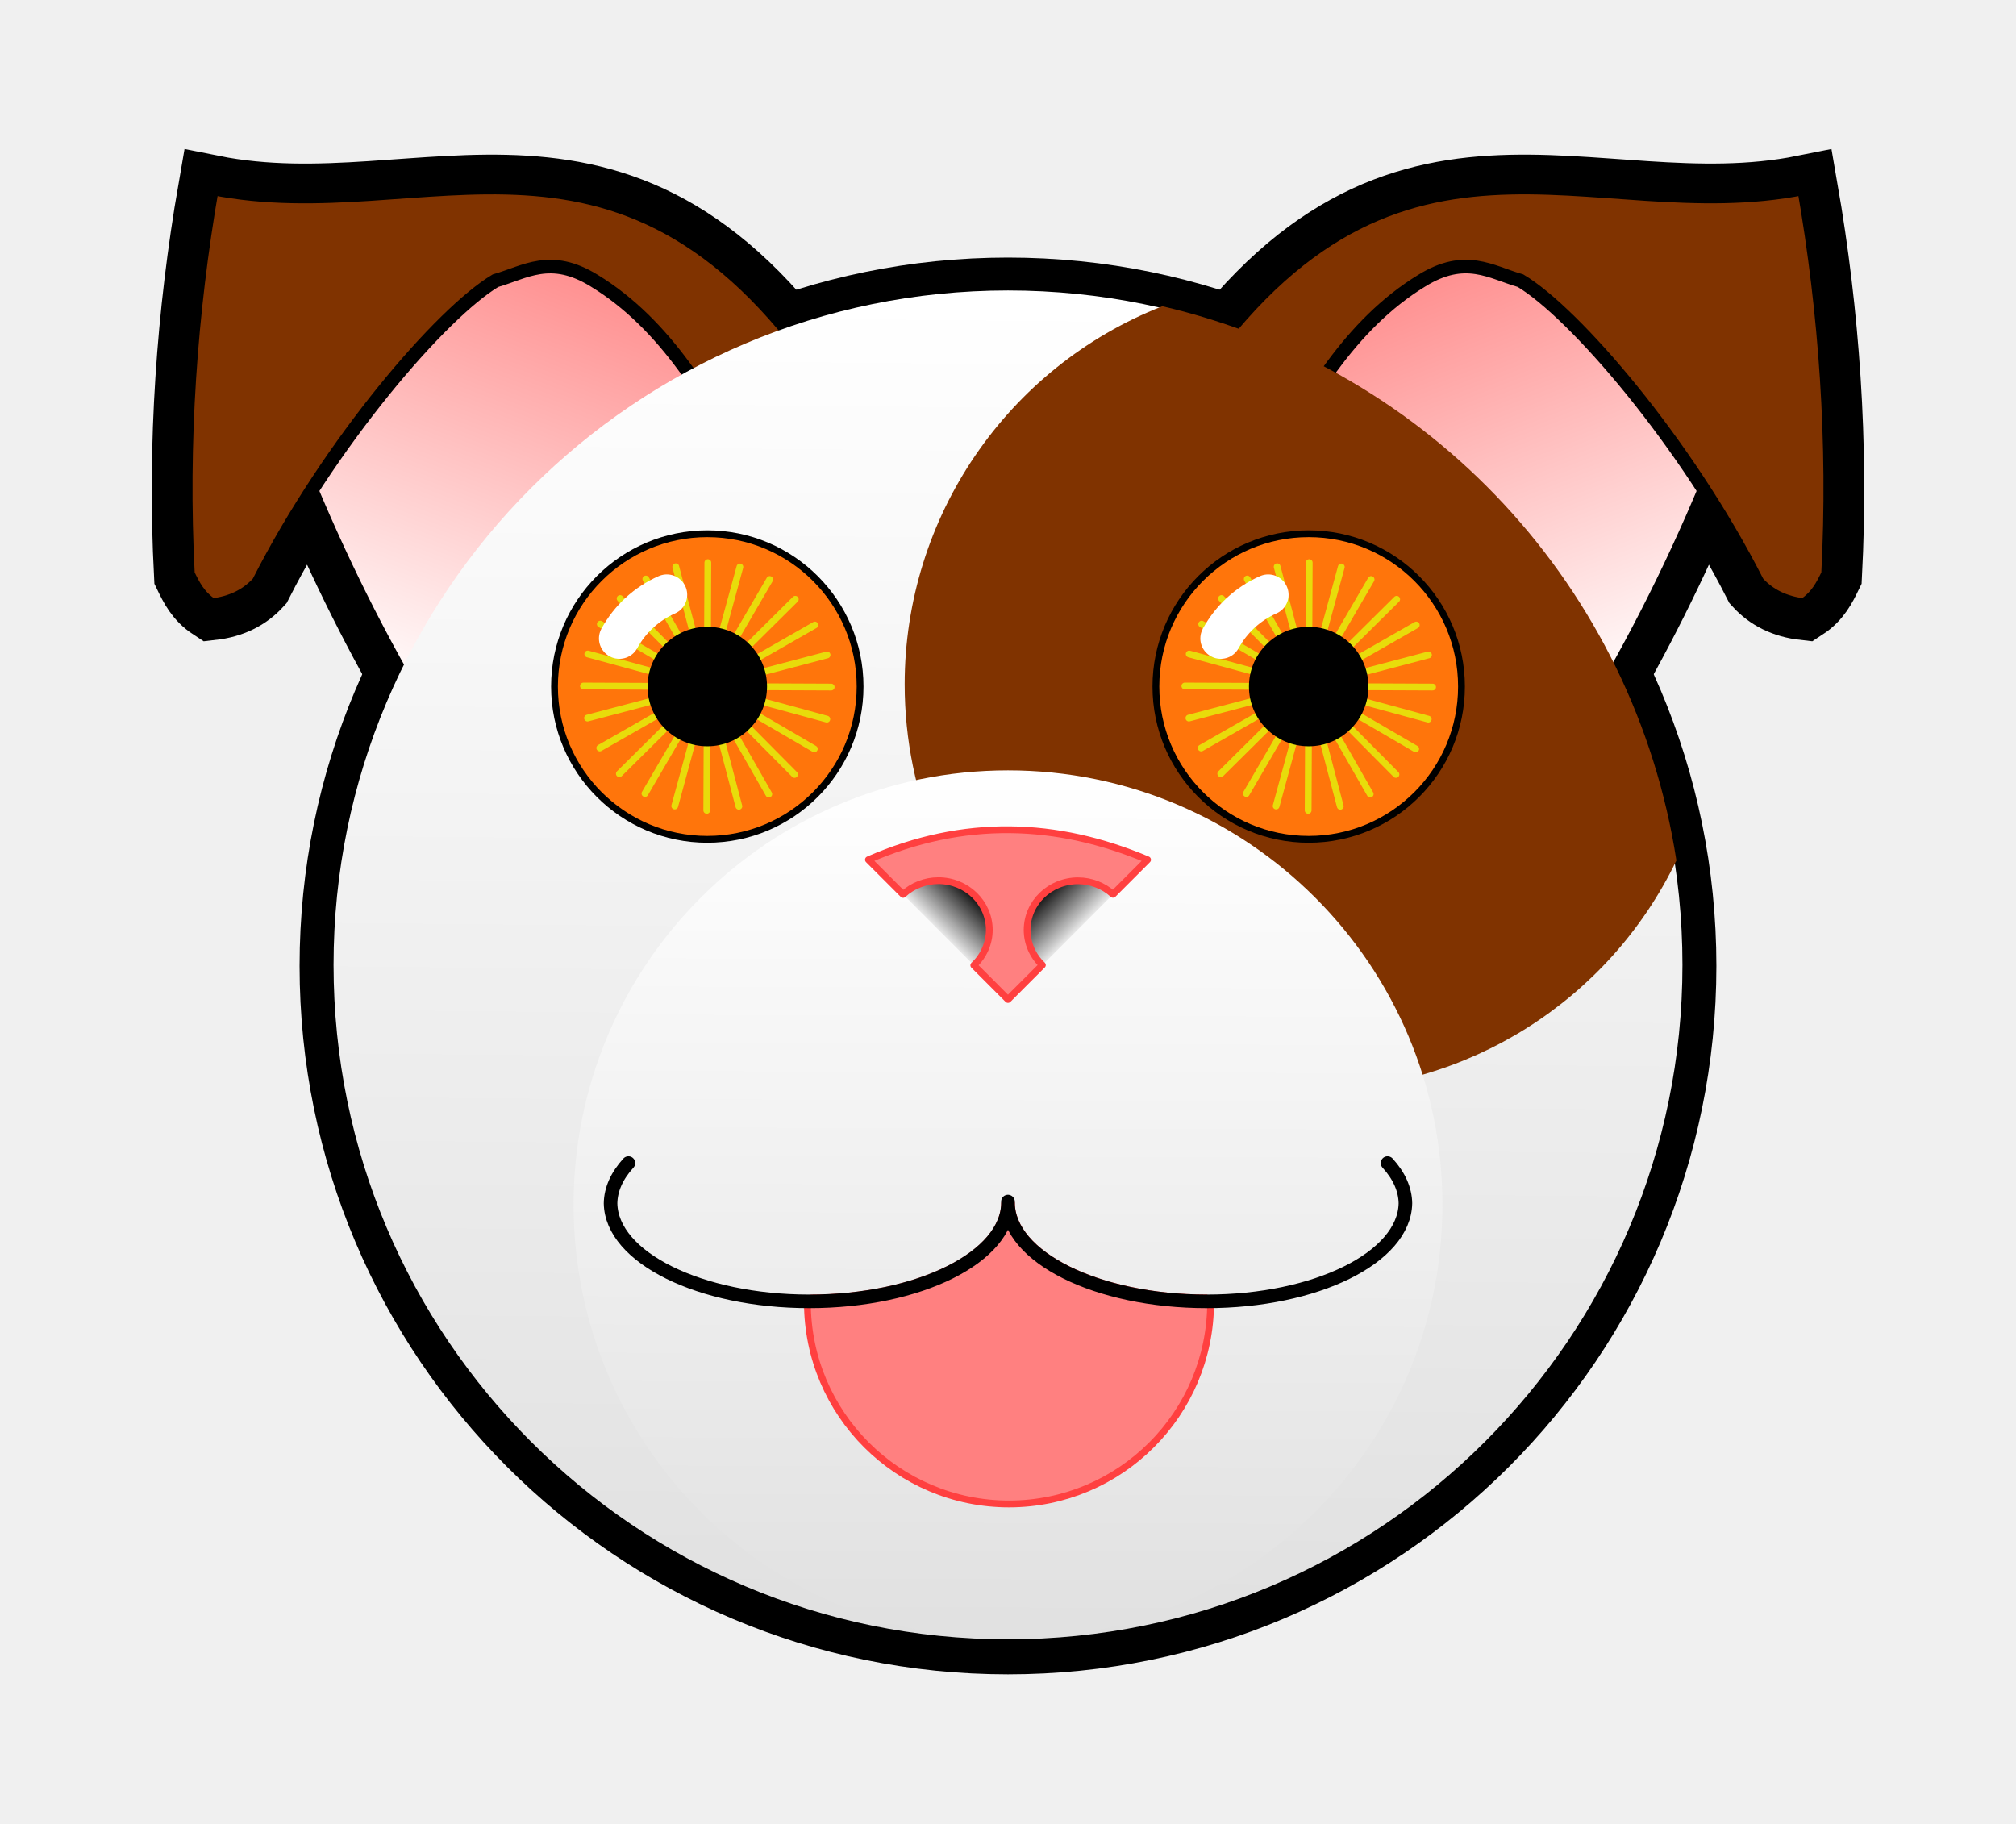
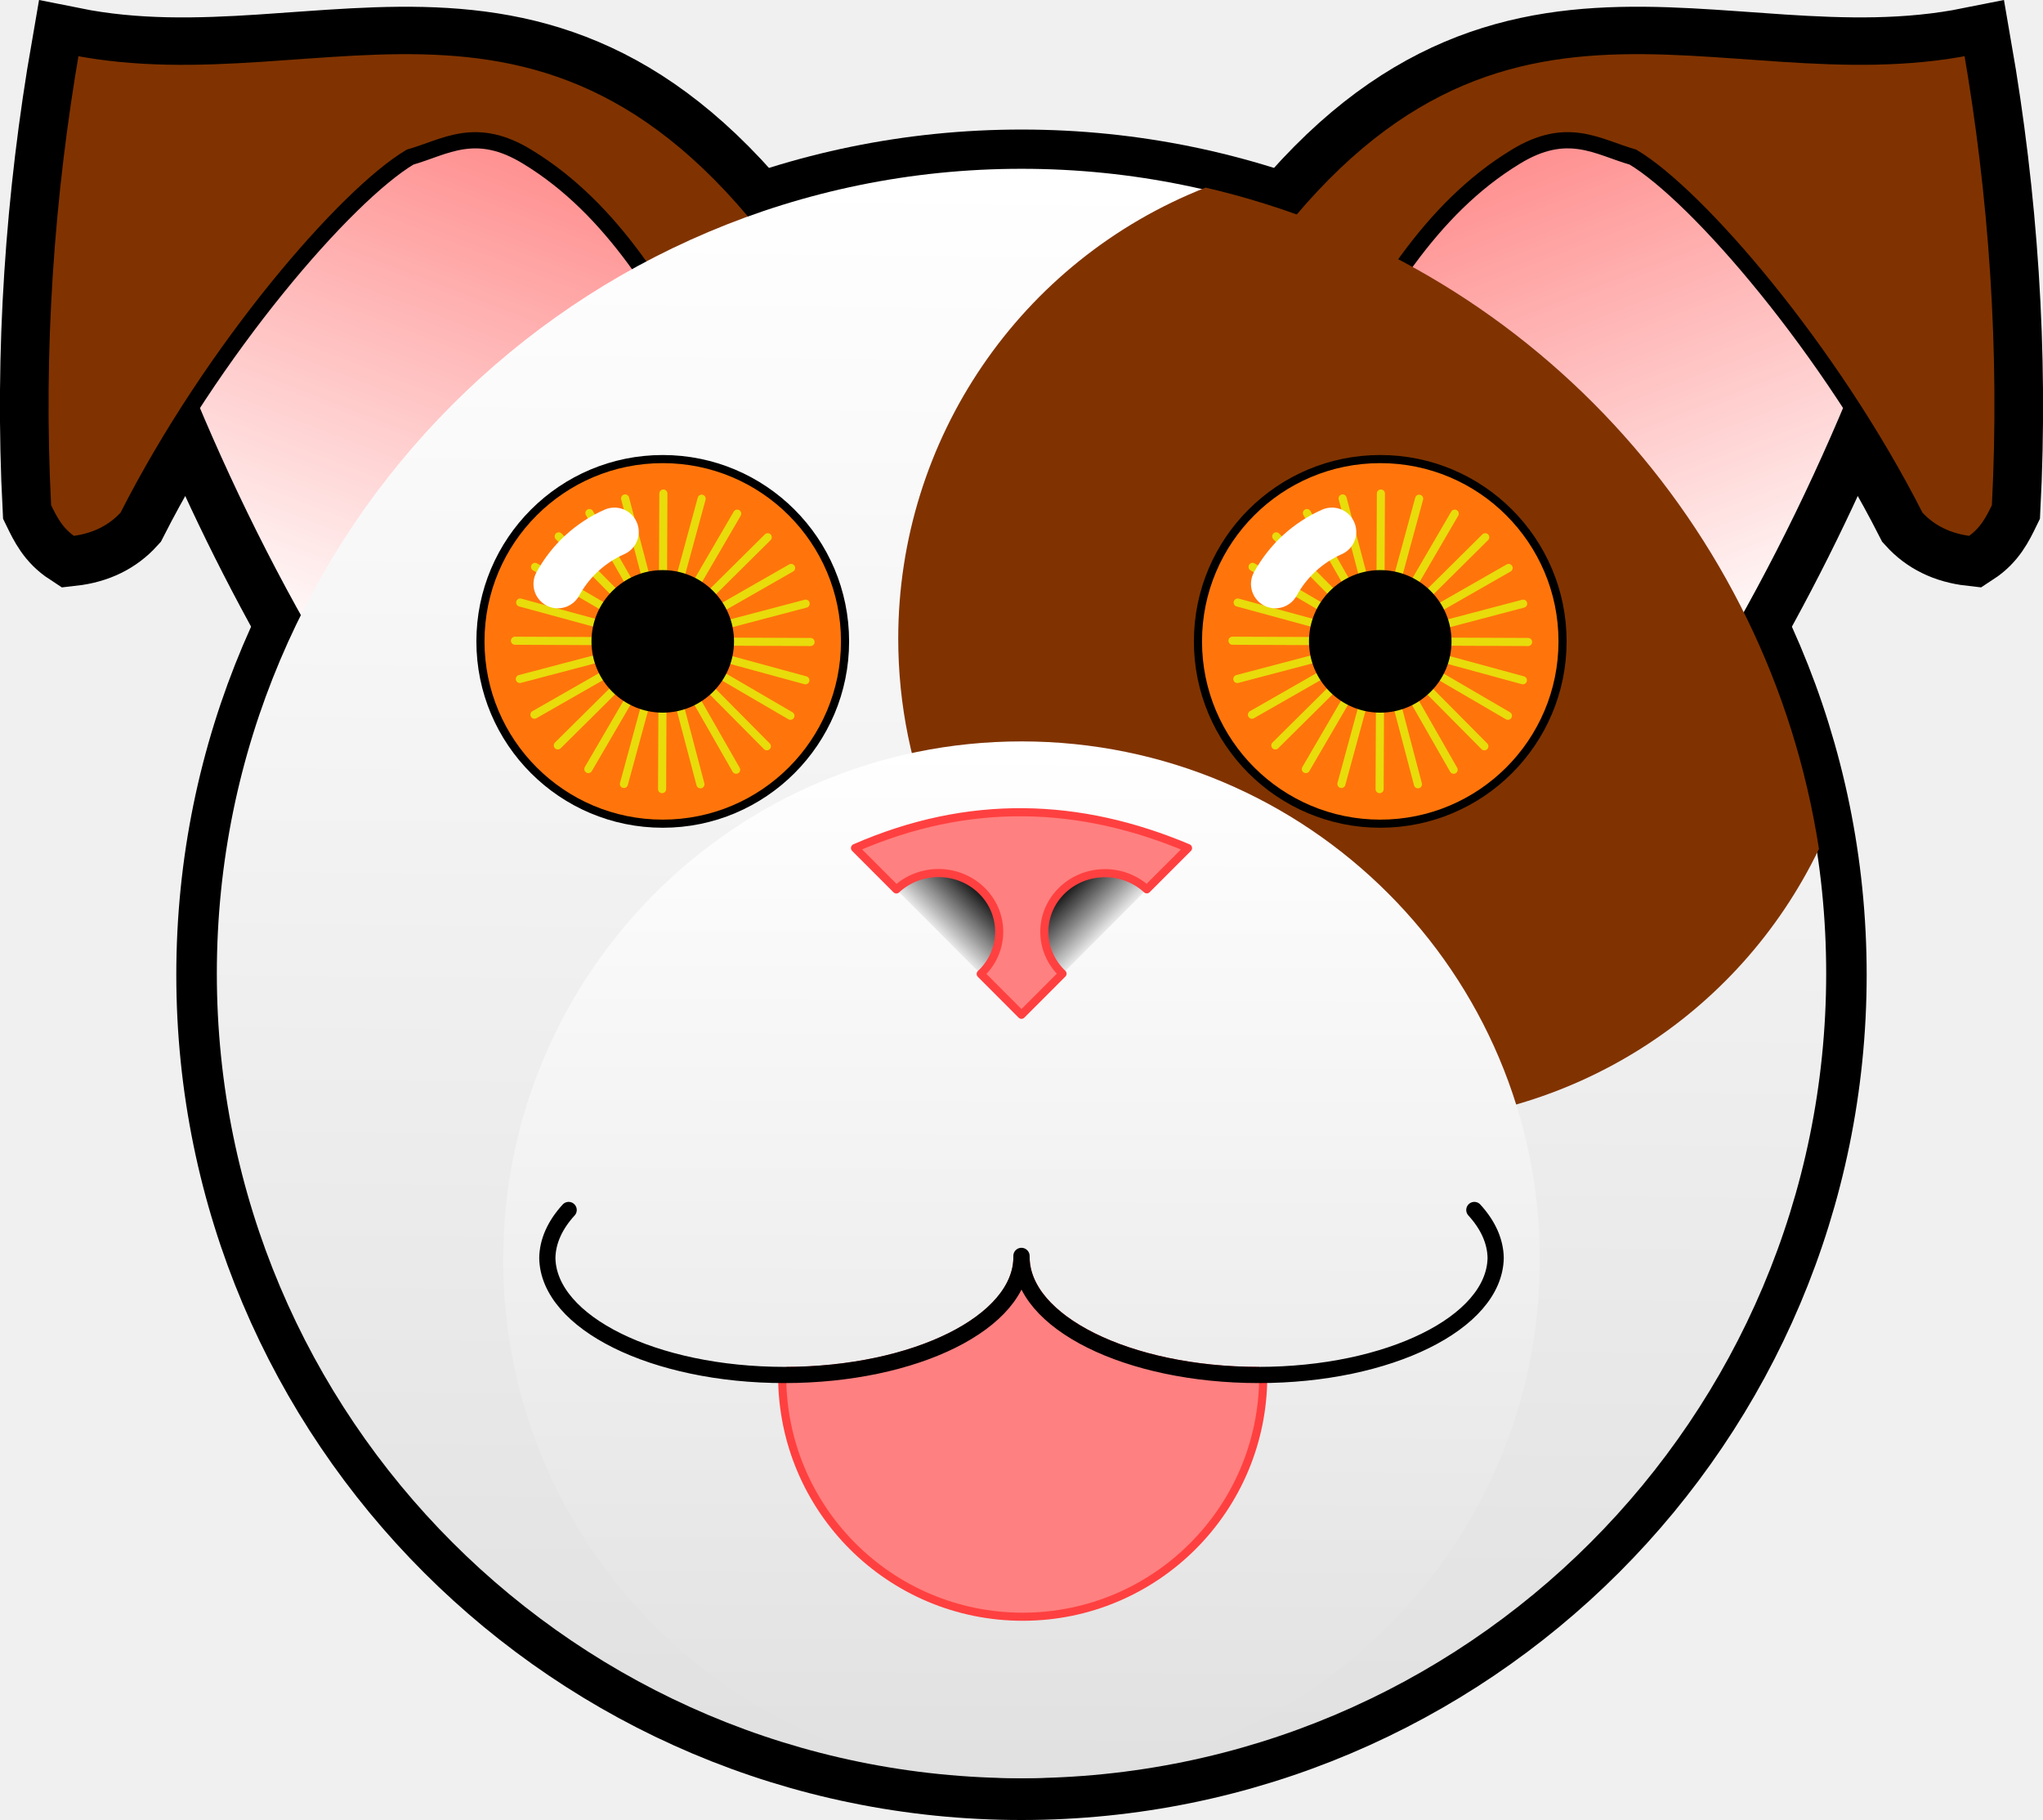
- <svg xmlns="http://www.w3.org/2000/svg" xmlns:xlink="http://www.w3.org/1999/xlink" width="148.448" height="134.264" viewBox="0 0 39.277 35.524" version="1.1" id="svg54904">
+ <svg xmlns="http://www.w3.org/2000/svg" xmlns:xlink="http://www.w3.org/1999/xlink" width="126.089" height="112.319" viewBox="0 0 33.361 29.718" version="1.1" id="svg54904">
  <defs id="defs54898">
    <linearGradient id="linearGradient12438">
      <stop style="stop-color:#e0e0e0;stop-opacity:1;" offset="0" id="stop12434" />
      <stop style="stop-color:#ffffff;stop-opacity:1" offset="1" id="stop12436" />
    </linearGradient>
    <linearGradient id="linearGradient12329">
      <stop style="stop-color:#ff8080;stop-opacity:1;" offset="0" id="stop12325" />
      <stop style="stop-color:#ffffff;stop-opacity:1" offset="1" id="stop12327" />
    </linearGradient>
    <linearGradient id="linearGradient8597">
      <stop style="stop-color:#404040;stop-opacity:1;" offset="0" id="stop8593" />
      <stop style="stop-color:#c4c4c4;stop-opacity:1" offset="1" id="stop8595" />
    </linearGradient>
    <linearGradient id="linearGradient7571">
      <stop style="stop-color:#404040;stop-opacity:1;" offset="0" id="stop7567" />
      <stop style="stop-color:#404040;stop-opacity:0;" offset="1" id="stop7569" />
    </linearGradient>
    <linearGradient id="linearGradient1904">
      <stop style="stop-color:#000000;stop-opacity:1;" offset="0" id="stop1900" />
      <stop style="stop-color:#000000;stop-opacity:0;" offset="1" id="stop1902" />
    </linearGradient>
    <linearGradient xlink:href="#linearGradient7571" id="linearGradient7575" x1="-31.454" y1="314.813" x2="-31.414" y2="288.183" gradientUnits="userSpaceOnUse" gradientTransform="translate(-0.323705,-35.49033)" />
    <linearGradient xlink:href="#linearGradient8597" id="linearGradient8749" gradientUnits="userSpaceOnUse" x1="-53.527" y1="283.96" x2="-53.307" y2="257.411" />
    <linearGradient xlink:href="#linearGradient12438" id="linearGradient12432-5" x1="33.007" y1="279.034" x2="33.268" y2="252.764" gradientUnits="userSpaceOnUse" />
    <linearGradient xlink:href="#linearGradient12438" id="linearGradient12440-0" x1="32.955" y1="279.086" x2="33.007" y2="262.061" gradientUnits="userSpaceOnUse" />
    <linearGradient xlink:href="#linearGradient1904" id="linearGradient2562" gradientUnits="userSpaceOnUse" gradientTransform="translate(-8.346443,0.2636619)" x1="-56.816" y1="209.875" x2="-57.598" y2="210.657" />
    <linearGradient xlink:href="#linearGradient1904" id="linearGradient2564" gradientUnits="userSpaceOnUse" gradientTransform="matrix(-1,0,0,1,-120.767,0.2621006)" x1="-56.816" y1="209.875" x2="-57.598" y2="210.657" />
-     <linearGradient xlink:href="#linearGradient12329" id="linearGradient2728" gradientUnits="userSpaceOnUse" x1="25.351" y1="249.562" x2="21.634" y2="259.135" />
+     <linearGradient xlink:href="#linearGradient12329" id="linearGradient4267" gradientUnits="userSpaceOnUse" x1="25.351" y1="249.562" x2="21.634" y2="259.135" />
  </defs>
-   <g id="layer1" transform="translate(-36.44134,-222.1111)">
+   <g id="layer1" transform="translate(-39.39926,-225.0143)">
    <g id="g55616" />
    <g transform="translate(23.00692,-24.82859)" id="g2337-4">
      <g id="g13416-7" transform="translate(57.41458,6.7245715e-4)">
        <g style="fill:none;stroke-width:1.323;stroke-miterlimit:4;stroke-dasharray:none" id="g13380-8" transform="translate(-57.41458,1.606577)">
          <path id="path13353-4" d="m 19.508,254.902 c 0.605,1.44 1.308,2.853 2.126,4.233" style="fill:none;fill-opacity:1;stroke:#000000;stroke-width:1.323;stroke-linecap:butt;stroke-linejoin:miter;stroke-miterlimit:4;stroke-dasharray:none;stroke-opacity:1" />
          <path id="path12315-1-7" d="m 29.654,252.981 c -4.029,-6.101 -7.914,-3.124 -12.089,-3.963 -0.421,2.418 -0.603,4.964 -0.469,7.52 0.106,0.218 0.212,0.437 0.469,0.605 0.38,-0.043 0.68,-0.192 0.905,-0.44 1.397,-2.75 3.574,-5.259 4.618,-5.882 0.576,-0.164 1.072,-0.527 1.924,-1e-5 1.389,0.847 2.267,2.334 3.079,3.903 v 0" style="fill:none;stroke:#000000;stroke-width:1.323;stroke-linecap:butt;stroke-linejoin:miter;stroke-miterlimit:4;stroke-dasharray:none;stroke-opacity:1" />
        </g>
        <g id="g13380-6-3" style="fill:none;stroke-width:1.323;stroke-miterlimit:4;stroke-dasharray:none" transform="matrix(-1,0,0,1,8.731251,1.606284)">
          <path id="path13353-7-1" d="m 19.508,254.902 c 0.605,1.44 1.308,2.853 2.126,4.233" style="fill:none;fill-opacity:1;stroke:#000000;stroke-width:1.323;stroke-linecap:butt;stroke-linejoin:miter;stroke-miterlimit:4;stroke-dasharray:none;stroke-opacity:1" />
          <path id="path12315-1-3-3" d="m 29.654,252.981 c -4.029,-6.101 -7.914,-3.124 -12.089,-3.963 -0.421,2.418 -0.603,4.964 -0.469,7.52 0.106,0.218 0.212,0.437 0.469,0.605 0.38,-0.043 0.68,-0.192 0.905,-0.44 1.397,-2.75 3.574,-5.259 4.618,-5.882 0.576,-0.164 1.072,-0.527 1.924,-1e-5 1.389,0.847 2.267,2.334 3.079,3.903 v 0" style="fill:none;stroke:#000000;stroke-width:1.323;stroke-linecap:butt;stroke-linejoin:miter;stroke-miterlimit:4;stroke-dasharray:none;stroke-opacity:1" />
        </g>
        <circle r="13.14" cy="265.759" cx="-24.342" id="path12251-2-9" style="opacity:1;fill:none;fill-opacity:1;fill-rule:nonzero;stroke:#000000;stroke-width:1.323;stroke-linecap:round;stroke-linejoin:round;stroke-miterlimit:4;stroke-dasharray:none;stroke-dashoffset:0;stroke-opacity:1;paint-order:stroke fill markers" />
      </g>
      <g transform="translate(0,1.5875)" id="g12386-4">
        <g id="g12366-6">
-           <path id="path12311-0" d="m 29.654,252.981 c -5.079,-5.729 -8.756,-2.699 -12.089,-3.963 0.882,3.508 2.161,6.902 4.068,10.117" style="fill:url(#linearGradient2728);fill-opacity:1;stroke:#000000;stroke-width:0.265px;stroke-linecap:butt;stroke-linejoin:miter;stroke-opacity:1" />
+           <path id="path12311-0" d="m 29.654,252.981 c -5.079,-5.729 -8.756,-2.699 -12.089,-3.963 0.882,3.508 2.161,6.902 4.068,10.117" style="fill:url(#linearGradient4267);fill-opacity:1;stroke:#000000;stroke-width:0.265px;stroke-linecap:butt;stroke-linejoin:miter;stroke-opacity:1" />
          <path id="path12315-4" d="m 29.654,252.981 c -4.029,-6.101 -7.914,-3.124 -12.089,-3.963 -0.421,2.418 -0.603,4.964 -0.469,7.52 0.106,0.218 0.212,0.437 0.469,0.605 0.38,-0.043 0.68,-0.192 0.905,-0.44 1.397,-2.75 3.574,-5.259 4.618,-5.882 0.576,-0.164 1.072,-0.527 1.924,-1e-5 1.389,0.847 2.267,2.334 3.079,3.903 v 0" style="fill:#803300;stroke:#000000;stroke-width:0.265px;stroke-linecap:butt;stroke-linejoin:miter;stroke-opacity:1" />
        </g>
        <use x="0" y="0" xlink:href="#g12366-6" id="use12368-5" transform="matrix(-1,0,0,1,66.14583,-2.9e-4)" width="100%" height="100%" />
      </g>
      <circle r="13.14" cy="265.739" cx="33.073" id="path12251-9" style="opacity:1;fill:url(#linearGradient12432-5);fill-opacity:1;fill-rule:nonzero;stroke:none;stroke-width:0.265;stroke-linecap:round;stroke-linejoin:round;stroke-miterlimit:4;stroke-dasharray:none;stroke-dashoffset:0;stroke-opacity:1;paint-order:stroke fill markers" />
      <path id="path11450-3-7-7" d="m 36.078,252.907 a 7.915,7.915 0 0 0 -5.018,7.364 7.915,7.915 0 0 0 7.915,7.915 7.915,7.915 0 0 0 7.12,-4.481 13.14,13.14 0 0 0 -10.017,-10.799 z" style="opacity:1;fill:#803300;fill-opacity:1;fill-rule:nonzero;stroke:none;stroke-width:0.132;stroke-linecap:round;stroke-linejoin:round;stroke-miterlimit:4;stroke-dasharray:none;stroke-dashoffset:0;stroke-opacity:1;paint-order:stroke fill markers" />
      <g id="g13014-4">
        <ellipse style="opacity:1;fill:url(#linearGradient12440-0);fill-opacity:1;fill-rule:nonzero;stroke:none;stroke-width:0.265;stroke-linecap:round;stroke-linejoin:round;stroke-miterlimit:4;stroke-dasharray:none;stroke-dashoffset:0;stroke-opacity:1;paint-order:stroke fill markers" id="path12398-4" cx="33.073" cy="270.413" rx="8.464" ry="8.464" />
        <g id="g1654-6-1-9" transform="matrix(1.469691,0,0,1.469691,76.26035,-89.41419)" style="stroke-width:0.18;stroke-miterlimit:4;stroke-dasharray:none">
          <path id="path1573-7-1-2" d="m -29.385,244.802 a 2.634,1.311 0 0 1 -2.614,1.311 2.628,2.628 0 0 0 -5.29e-4,0.013 2.628,2.628 0 0 0 2.628,2.627 2.628,2.628 0 0 0 2.627,-2.627 2.628,2.628 0 0 0 -5.3e-4,-0.014 2.634,1.311 0 0 1 -0.006,0 2.634,1.311 0 0 1 -2.634,-1.311 z" style="opacity:1;fill:#ff8080;fill-opacity:1;stroke:#ff4040;stroke-width:0.18;stroke-linecap:round;stroke-linejoin:bevel;stroke-miterlimit:4;stroke-dasharray:none;stroke-dashoffset:0;stroke-opacity:1;paint-order:stroke fill markers" />
          <path d="m -29.385,244.79 a 2.634,1.311 0 0 0 -10e-5,0.011 2.634,1.311 0 0 0 2.634,1.311 2.634,1.311 0 0 0 2.634,-1.299 m -5.269,-0.024 a 2.634,1.311 0 0 1 1.18e-4,0.012 v 0 a 2.634,1.311 0 0 1 -2.634,1.311 2.634,1.311 0 0 1 -2.634,-1.3 m 10.3,-0.533 a 2.634,1.311 0 0 1 0.237,0.533 m -10.3,-0.533 a 2.634,1.311 0 0 0 -0.237,0.533" style="opacity:1;fill:none;fill-opacity:1;stroke:#000000;stroke-width:0.18;stroke-linecap:round;stroke-linejoin:bevel;stroke-miterlimit:4;stroke-dasharray:none;stroke-dashoffset:0;stroke-opacity:1;paint-order:stroke fill markers" id="path1442-4-2-7" />
        </g>
        <g id="g1942-1-5-7" transform="translate(97.63081,54.21192)">
          <path id="path1890-6-2-0" d="m -66.601,210.154 a 0.992,0.959 0 0 1 0.687,-0.268 0.992,0.959 0 0 1 0.992,0.959 v 0 a 0.992,0.959 0 0 1 -0.302,0.689" style="opacity:1;fill:url(#linearGradient2562);fill-opacity:1;stroke:none;stroke-width:0.265;stroke-linecap:round;stroke-linejoin:round;stroke-miterlimit:4;stroke-dasharray:none;stroke-dashoffset:0;stroke-opacity:1;paint-order:stroke fill markers" />
          <path id="path1890-1-0-5-6" d="m -62.512,210.153 a 0.992,0.959 0 0 0 -0.687,-0.268 0.992,0.959 0 0 0 -0.992,0.959 v 0 a 0.992,0.959 0 0 0 0.302,0.689" style="opacity:1;fill:url(#linearGradient2564);fill-opacity:1;stroke:none;stroke-width:0.265;stroke-linecap:round;stroke-linejoin:round;stroke-miterlimit:4;stroke-dasharray:none;stroke-dashoffset:0;stroke-opacity:1;paint-order:stroke fill markers" />
          <path transform="matrix(0.2645833,0,0,0.2645833,0,230.8542)" id="path1799-5-9-8" d="m -243.873,-83 c -3.424,-0.031 -6.89,0.674 -10.402,2.209 l 2.553,2.555 a 3.748,3.623 0 0 1 2.598,-1.012 3.748,3.623 0 0 1 3.748,3.623 3.748,3.623 0 0 1 -1.141,2.604 L -244,-70.5 l 2.533,-2.535 a 3.748,3.623 0 0 1 -1.123,-2.582 3.748,3.623 0 0 1 3.748,-3.623 3.748,3.623 0 0 1 2.576,0.998 l 2.545,-2.547 c -3.346,-1.411 -6.728,-2.18 -10.152,-2.211 z" style="fill:#ff8080;fill-opacity:1;stroke:#ff4040;stroke-width:0.5;stroke-linecap:butt;stroke-linejoin:round;stroke-miterlimit:4;stroke-dasharray:none;stroke-opacity:1" />
        </g>
      </g>
      <g transform="matrix(1.1,0,0,1.1,-3.307216,-28.79937)" id="g10431-8-1">
        <g id="g10409-9-8">
          <circle style="opacity:1;fill:#ff750b;fill-opacity:1;stroke:#000000;stroke-width:0.241;stroke-linecap:round;stroke-linejoin:bevel;stroke-miterlimit:4;stroke-dasharray:none;stroke-dashoffset:0;stroke-opacity:1;paint-order:stroke fill markers" id="use54095-3-1-8-7" cx="27.747" cy="262.832" r="2.646" />
          <g style="stroke:#e8dc0b;stroke-width:0.12;stroke-miterlimit:4;stroke-dasharray:none;stroke-opacity:1" transform="translate(65.54846,30.91921)" id="g2367-4-8-6">
            <path style="fill:none;stroke:#e8dc0b;stroke-width:0.12;stroke-linecap:round;stroke-linejoin:miter;stroke-miterlimit:4;stroke-dasharray:none;stroke-opacity:1" d="m -37.792,229.718 -0.019,4.388" id="path2288-99-0-7" />
            <path style="fill:none;stroke:#e8dc0b;stroke-width:0.12;stroke-linecap:round;stroke-linejoin:miter;stroke-miterlimit:4;stroke-dasharray:none;stroke-opacity:1" d="m -39.995,231.903 4.388,0.019" id="path2288-2-65-1-3" />
            <path style="fill:none;stroke:#e8dc0b;stroke-width:0.12;stroke-linecap:round;stroke-linejoin:miter;stroke-miterlimit:4;stroke-dasharray:none;stroke-opacity:1" d="m -38.36,229.791 1.118,4.243" id="path2288-5-3-2-1" />
            <path style="fill:none;stroke:#e8dc0b;stroke-width:0.12;stroke-linecap:round;stroke-linejoin:miter;stroke-miterlimit:4;stroke-dasharray:none;stroke-opacity:1" d="m -39.923,232.471 4.243,-1.118" id="path2288-2-1-6-7-3" />
            <path style="fill:none;stroke:#e8dc0b;stroke-width:0.12;stroke-linecap:round;stroke-linejoin:miter;stroke-miterlimit:4;stroke-dasharray:none;stroke-opacity:1" d="m -38.89,230.008 2.178,3.81" id="path2288-8-6-8-0" />
            <path style="fill:none;stroke:#e8dc0b;stroke-width:0.12;stroke-linecap:round;stroke-linejoin:miter;stroke-miterlimit:4;stroke-dasharray:none;stroke-opacity:1" d="m -39.706,233.001 3.81,-2.178" id="path2288-2-0-9-5-1" />
            <path style="fill:none;stroke:#e8dc0b;stroke-width:0.12;stroke-linecap:round;stroke-linejoin:miter;stroke-miterlimit:4;stroke-dasharray:none;stroke-opacity:1" d="m -39.346,230.354 3.09,3.116" id="path2288-54-32-4-8" />
            <path style="fill:none;stroke:#e8dc0b;stroke-width:0.12;stroke-linecap:round;stroke-linejoin:miter;stroke-miterlimit:4;stroke-dasharray:none;stroke-opacity:1" d="m -39.359,233.457 3.116,-3.09" id="path2288-2-7-4-6-3" />
            <path style="fill:none;stroke:#e8dc0b;stroke-width:0.12;stroke-linecap:round;stroke-linejoin:miter;stroke-miterlimit:4;stroke-dasharray:none;stroke-opacity:1" d="m -39.697,230.807 3.791,2.21" id="path2288-9-4-3-7" />
            <path style="fill:none;stroke:#e8dc0b;stroke-width:0.12;stroke-linecap:round;stroke-linejoin:miter;stroke-miterlimit:4;stroke-dasharray:none;stroke-opacity:1" d="m -38.906,233.808 2.21,-3.791" id="path2288-2-74-3-1-6" />
            <path style="fill:none;stroke:#e8dc0b;stroke-width:0.12;stroke-linecap:round;stroke-linejoin:miter;stroke-miterlimit:4;stroke-dasharray:none;stroke-opacity:1" d="m -39.918,231.336 4.234,1.154" id="path2288-3-7-5-0" />
            <path style="fill:none;stroke:#e8dc0b;stroke-width:0.12;stroke-linecap:round;stroke-linejoin:miter;stroke-miterlimit:4;stroke-dasharray:none;stroke-opacity:1" d="m -38.378,234.029 1.154,-4.234" id="path2288-2-3-3-7-6" />
          </g>
          <circle r="1.058" cy="262.832" cx="27.747" id="path2171-7-8-5" style="opacity:1;fill:#000000;fill-opacity:1;stroke:none;stroke-width:0.059;stroke-linecap:round;stroke-linejoin:round;stroke-miterlimit:4;stroke-dasharray:none;stroke-dashoffset:0;stroke-opacity:1;paint-order:stroke fill markers" />
          <path d="m -26.189,-261.98 a 1.775,1.775 0 0 1 -0.841,0.773" transform="scale(-1)" id="path2369-1-9-0" style="opacity:1;fill:none;fill-opacity:1;stroke:#ffffff;stroke-width:0.722;stroke-linecap:round;stroke-linejoin:round;stroke-miterlimit:4;stroke-dasharray:none;stroke-dashoffset:0;stroke-opacity:1;paint-order:stroke fill markers" />
        </g>
        <use x="0" y="0" xlink:href="#g10409-9-8" id="use10411-5-8" transform="translate(10.65154,-1.1970703e-5)" width="100%" height="100%" />
      </g>
    </g>
    <g id="g12386-7" transform="translate(-57.41458,1.606577)" style="fill:none" />
  </g>
</svg>
